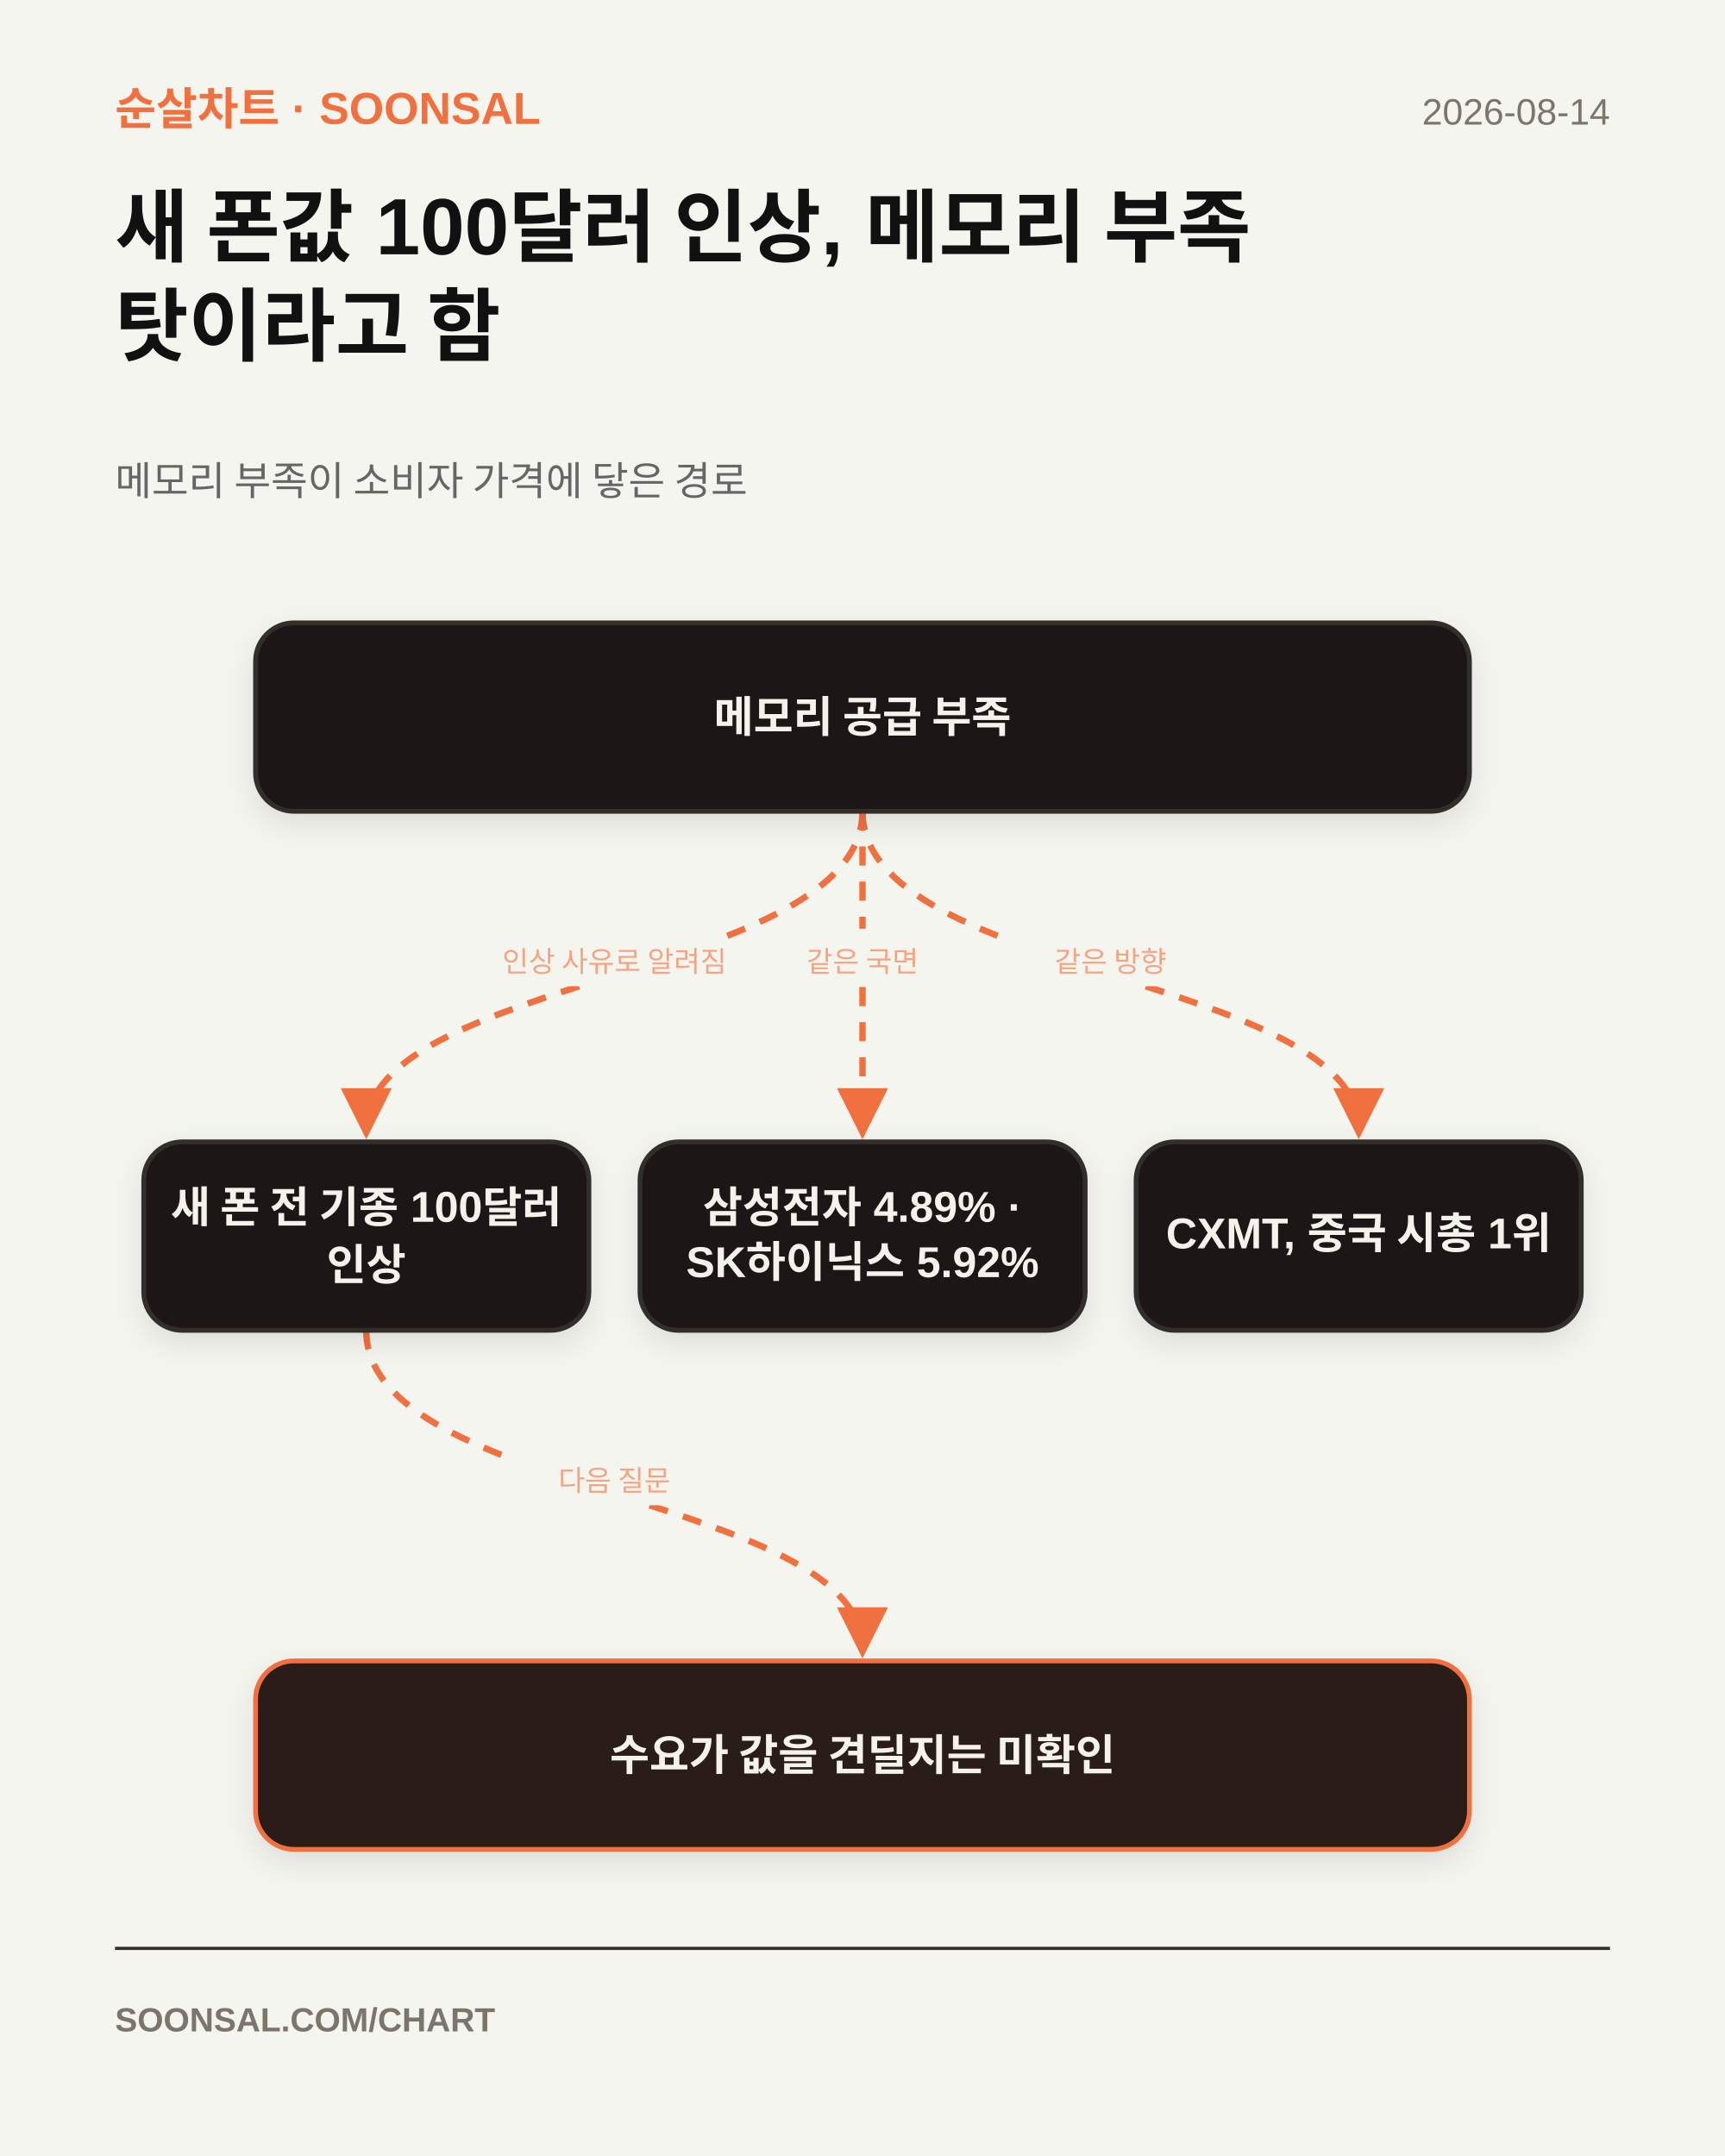
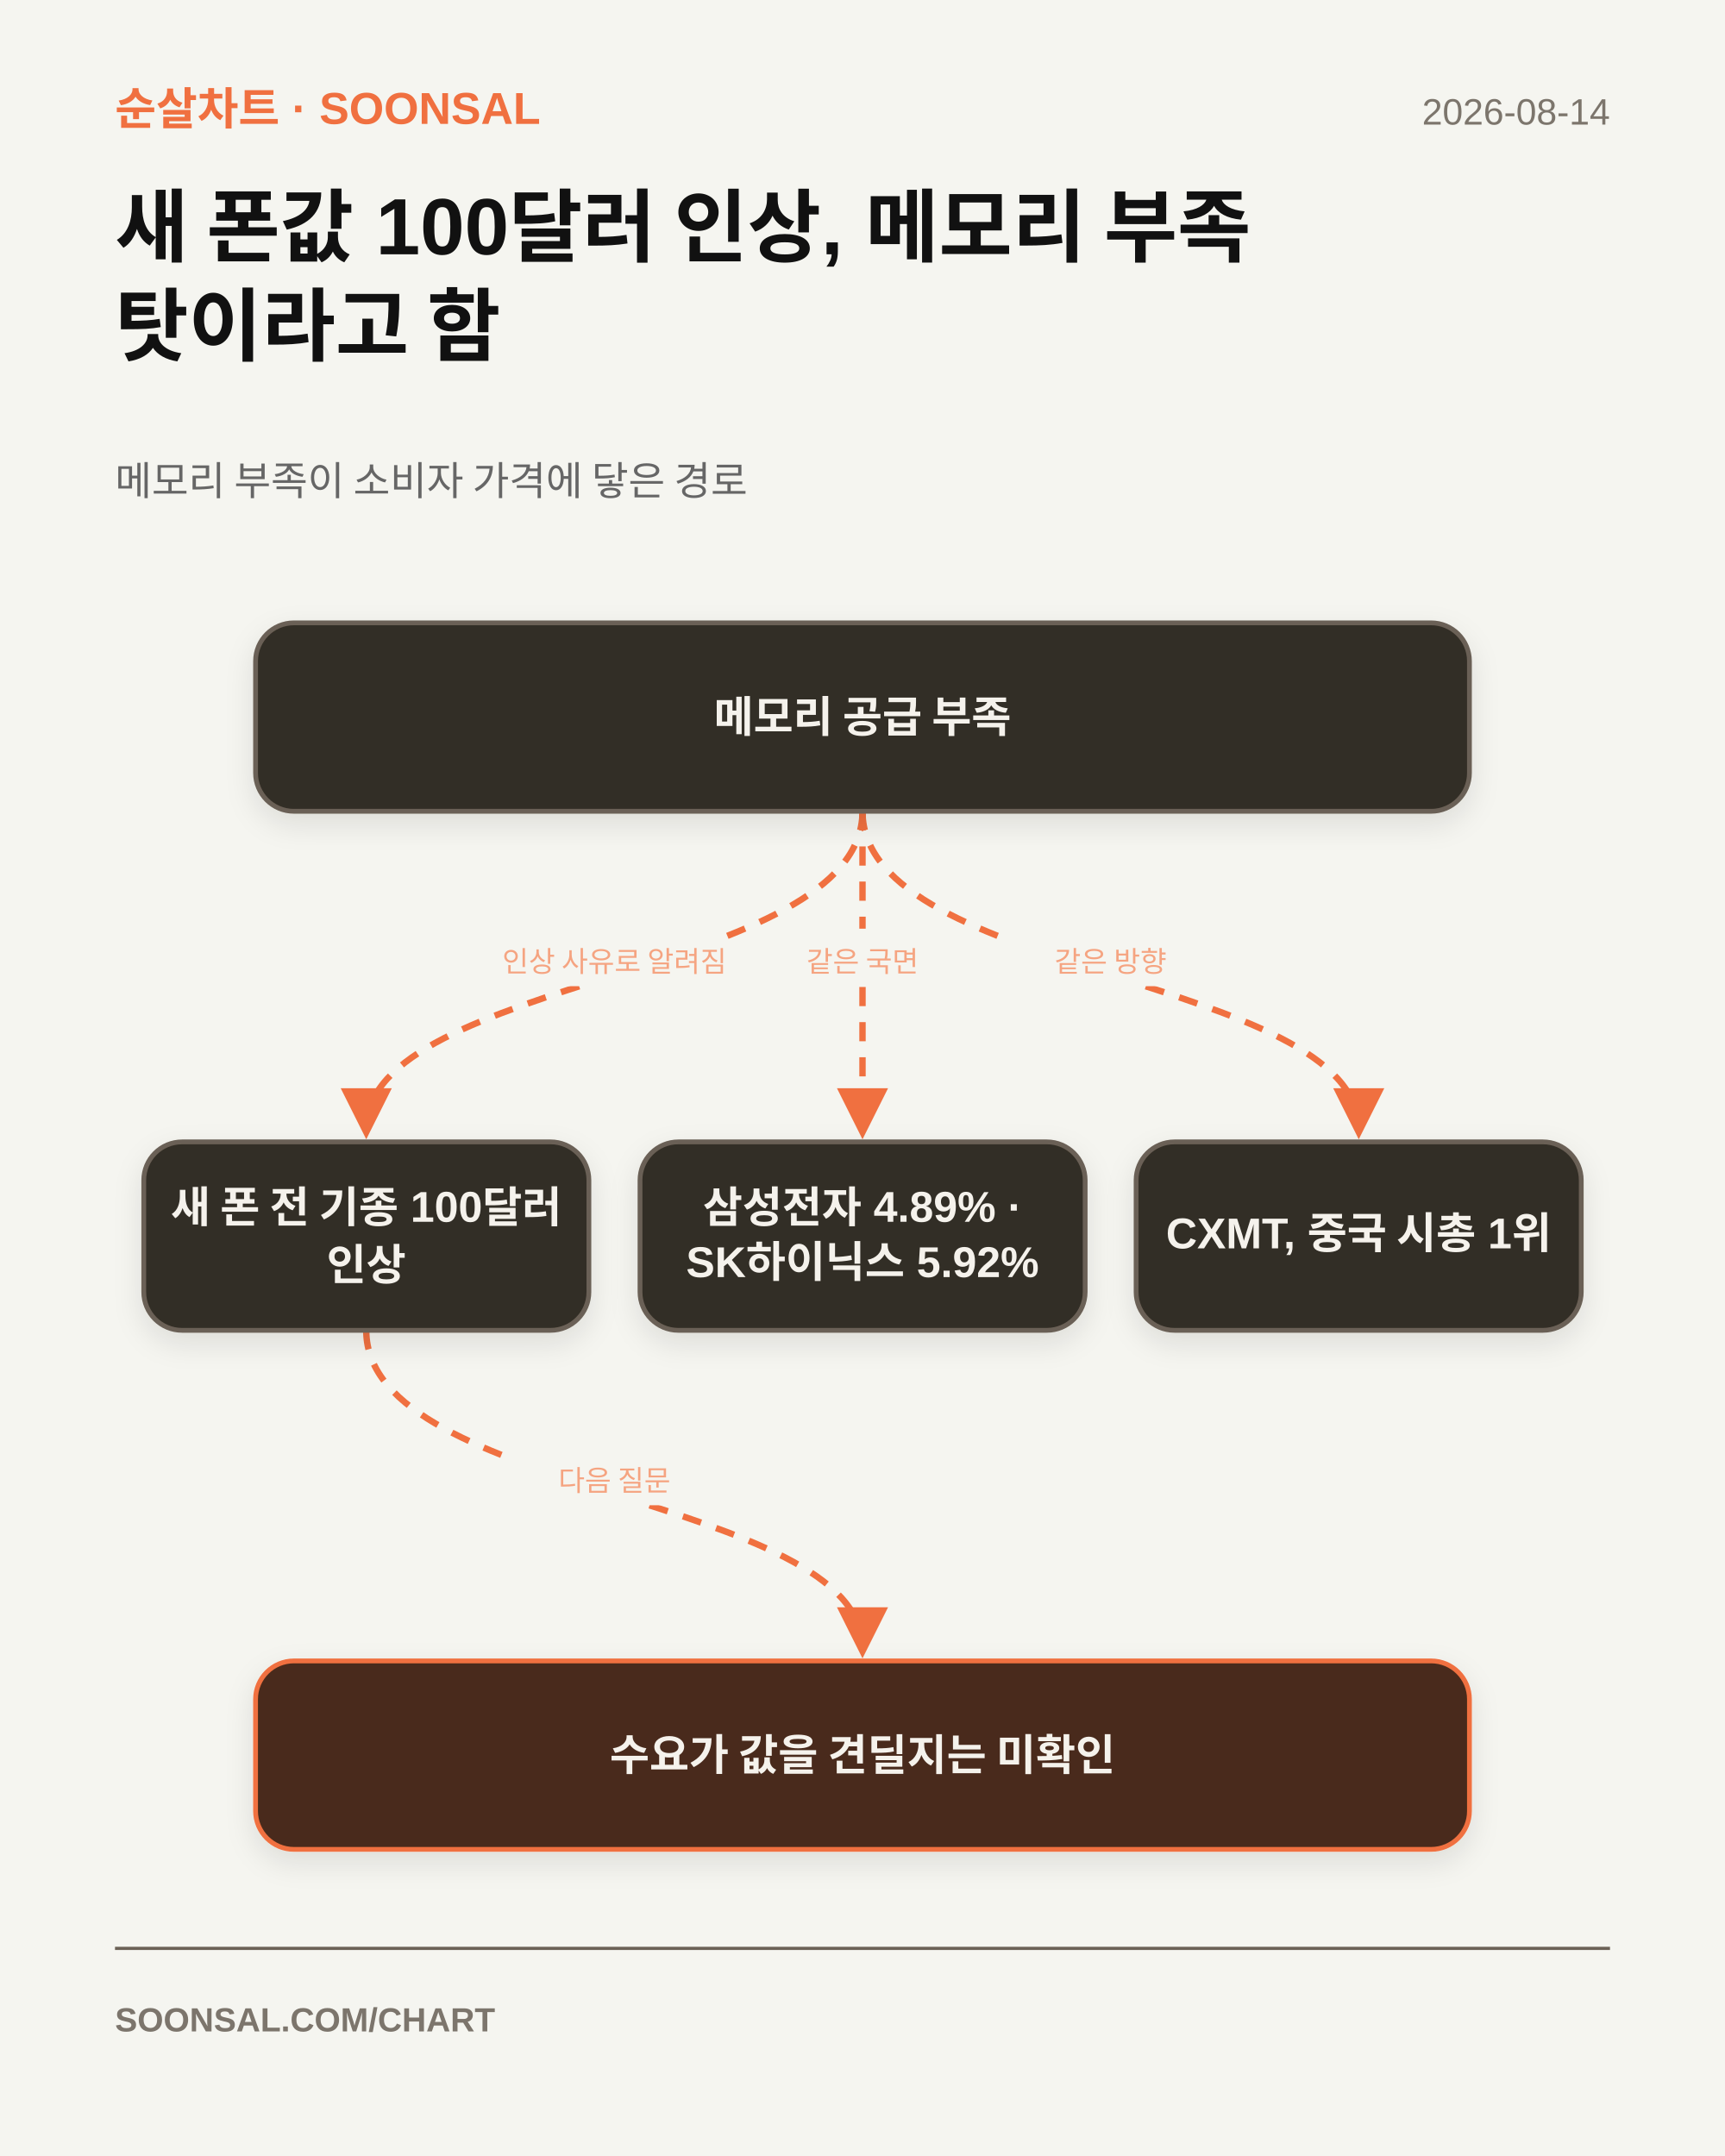
<svg xmlns="http://www.w3.org/2000/svg" width="1080" height="1350" viewBox="0 0 1080 1350">
  <defs>
    <filter id="shadow" x="-20%" y="-20%" width="140%" height="160%">
      <feDropShadow dx="0" dy="7" stdDeviation="9" flood-color="#111111" flood-opacity=".10" />
    </filter>
    <marker id="arrow" viewBox="0 0 10 10" refX="8" refY="5" markerWidth="8" markerHeight="8" orient="auto-start-reverse">
      <path d="M 0 0 L 10 5 L 0 10 z" fill="#F07040" />
    </marker>
  </defs>
  <rect width="1080" height="1350" fill="#F5F5F0" />
  <text x="72" y="78" font-family="Apple SD Gothic Neo,Malgun Gothic,Arial,sans-serif" font-size="28" font-weight="800" fill="#F07040">순살차트 · SOONSAL</text>
  <text x="1008" y="78" text-anchor="end" font-family="Apple SD Gothic Neo,Malgun Gothic,Arial,sans-serif" font-size="23" fill="#7C756C">2026-08-14</text>
  <text x="72" y="160" font-family="Apple SD Gothic Neo,Malgun Gothic,Arial,sans-serif" font-size="50" font-weight="800" fill="#111111">새 폰값 100달러 인상, 메모리 부족</text>
  <text x="72" y="222" font-family="Apple SD Gothic Neo,Malgun Gothic,Arial,sans-serif" font-size="50" font-weight="800" fill="#111111">탓이라고 함</text>
  <text x="72" y="310" font-family="Apple SD Gothic Neo,Malgun Gothic,Arial,sans-serif" font-size="25" fill="#666666">메모리 부족이 소비자 가격에 닿은 경로</text>
  <path d="M 540.0 508.0 C 540.0 611.5, 229.3 611.5, 229.3 707.0" fill="none" stroke="#F07040" stroke-width="4" stroke-dasharray="12 10" marker-end="url(#arrow)" />
  <rect x="312.7" y="581.5" width="144" height="36" rx="18" fill="#F5F5F0" />
  <text x="384.7" y="608.5" text-anchor="middle" font-family="Apple SD Gothic Neo,Malgun Gothic,Arial,sans-serif" font-size="18" fill="#F5A481">인상 사유로 알려짐</text>
  <path d="M 540.0 508.0 C 540.0 611.5, 540.0 611.5, 540.0 707.0" fill="none" stroke="#F07040" stroke-width="4" stroke-dasharray="12 10" marker-end="url(#arrow)" />
  <rect x="468.0" y="581.5" width="144" height="36" rx="18" fill="#F5F5F0" />
  <text x="540.0" y="608.5" text-anchor="middle" font-family="Apple SD Gothic Neo,Malgun Gothic,Arial,sans-serif" font-size="18" fill="#F5A481">같은 국면</text>
  <path d="M 540.0 508.0 C 540.0 611.5, 850.7 611.5, 850.7 707.0" fill="none" stroke="#F07040" stroke-width="4" stroke-dasharray="12 10" marker-end="url(#arrow)" />
  <rect x="623.3" y="581.5" width="144" height="36" rx="18" fill="#F5F5F0" />
  <text x="695.3" y="608.5" text-anchor="middle" font-family="Apple SD Gothic Neo,Malgun Gothic,Arial,sans-serif" font-size="18" fill="#F5A481">같은 방향</text>
  <path d="M 229.3 833.0 C 229.3 936.5, 540.0 936.5, 540.0 1032.0" fill="none" stroke="#F07040" stroke-width="4" stroke-dasharray="12 10" marker-end="url(#arrow)" />
  <rect x="312.7" y="906.5" width="144" height="36" rx="18" fill="#F5F5F0" />
  <text x="384.7" y="933.5" text-anchor="middle" font-family="Apple SD Gothic Neo,Malgun Gothic,Arial,sans-serif" font-size="18" fill="#F5A481">다음 질문</text>
-   <rect x="160.0" y="390.0" width="760.0" height="118" rx="24" fill="#1C1917" stroke="#332E29" stroke-width="3" filter="url(#shadow)" />
+   <rect x="160.0" y="390.0" width="760.0" height="118" rx="24" fill="#332E26" stroke="#6B6156" stroke-width="3" filter="url(#shadow)" />
  <text x="540.0" y="449.0" text-anchor="middle" dominant-baseline="middle" font-family="Apple SD Gothic Neo,Malgun Gothic,Arial,sans-serif" font-size="27" font-weight="700" fill="#F5F2EC">메모리 공급 부족</text>
-   <rect x="90.0" y="715.0" width="278.7" height="118" rx="24" fill="#1C1917" stroke="#332E29" stroke-width="3" filter="url(#shadow)" />
+   <rect x="90.0" y="715.0" width="278.7" height="118" rx="24" fill="#332E26" stroke="#6B6156" stroke-width="3" filter="url(#shadow)" />
  <text x="229.3" y="756.0" text-anchor="middle" dominant-baseline="middle" font-family="Apple SD Gothic Neo,Malgun Gothic,Arial,sans-serif" font-size="27" font-weight="700" fill="#F5F2EC">새 폰 전 기종 100달러</text>
  <text x="229.3" y="792.0" text-anchor="middle" dominant-baseline="middle" font-family="Apple SD Gothic Neo,Malgun Gothic,Arial,sans-serif" font-size="27" font-weight="700" fill="#F5F2EC">인상</text>
-   <rect x="400.7" y="715.0" width="278.7" height="118" rx="24" fill="#1C1917" stroke="#332E29" stroke-width="3" filter="url(#shadow)" />
+   <rect x="400.7" y="715.0" width="278.7" height="118" rx="24" fill="#332E26" stroke="#6B6156" stroke-width="3" filter="url(#shadow)" />
  <text x="540.0" y="756.0" text-anchor="middle" dominant-baseline="middle" font-family="Apple SD Gothic Neo,Malgun Gothic,Arial,sans-serif" font-size="27" font-weight="700" fill="#F5F2EC">삼성전자 4.89% ·</text>
  <text x="540.0" y="792.0" text-anchor="middle" dominant-baseline="middle" font-family="Apple SD Gothic Neo,Malgun Gothic,Arial,sans-serif" font-size="27" font-weight="700" fill="#F5F2EC">SK하이닉스 5.92%</text>
-   <rect x="711.3" y="715.0" width="278.7" height="118" rx="24" fill="#1C1917" stroke="#332E29" stroke-width="3" filter="url(#shadow)" />
+   <rect x="711.3" y="715.0" width="278.7" height="118" rx="24" fill="#332E26" stroke="#6B6156" stroke-width="3" filter="url(#shadow)" />
  <text x="850.7" y="774.0" text-anchor="middle" dominant-baseline="middle" font-family="Apple SD Gothic Neo,Malgun Gothic,Arial,sans-serif" font-size="27" font-weight="700" fill="#F5F2EC">CXMT, 중국 시총 1위</text>
-   <rect x="160.0" y="1040.0" width="760.0" height="118" rx="24" fill="#2A1C15" stroke="#F07040" stroke-width="3" filter="url(#shadow)" />
+   <rect x="160.0" y="1040.0" width="760.0" height="118" rx="24" fill="#4A2C1A" stroke="#F07040" stroke-width="3" filter="url(#shadow)" />
  <text x="540.0" y="1099.0" text-anchor="middle" dominant-baseline="middle" font-family="Apple SD Gothic Neo,Malgun Gothic,Arial,sans-serif" font-size="27" font-weight="700" fill="#F5F2EC">수요가 값을 견딜지는 미확인</text>
-   <line x1="72" y1="1220" x2="1008" y2="1220" stroke="#332E29" stroke-width="2" />
+   <line x1="72" y1="1220" x2="1008" y2="1220" stroke="#6B6156" stroke-width="2" />
  <text x="72" y="1272" font-family="Apple SD Gothic Neo,Malgun Gothic,Arial,sans-serif" font-size="21" font-weight="700" fill="#7C756C">SOONSAL.COM/CHART</text>
</svg>
